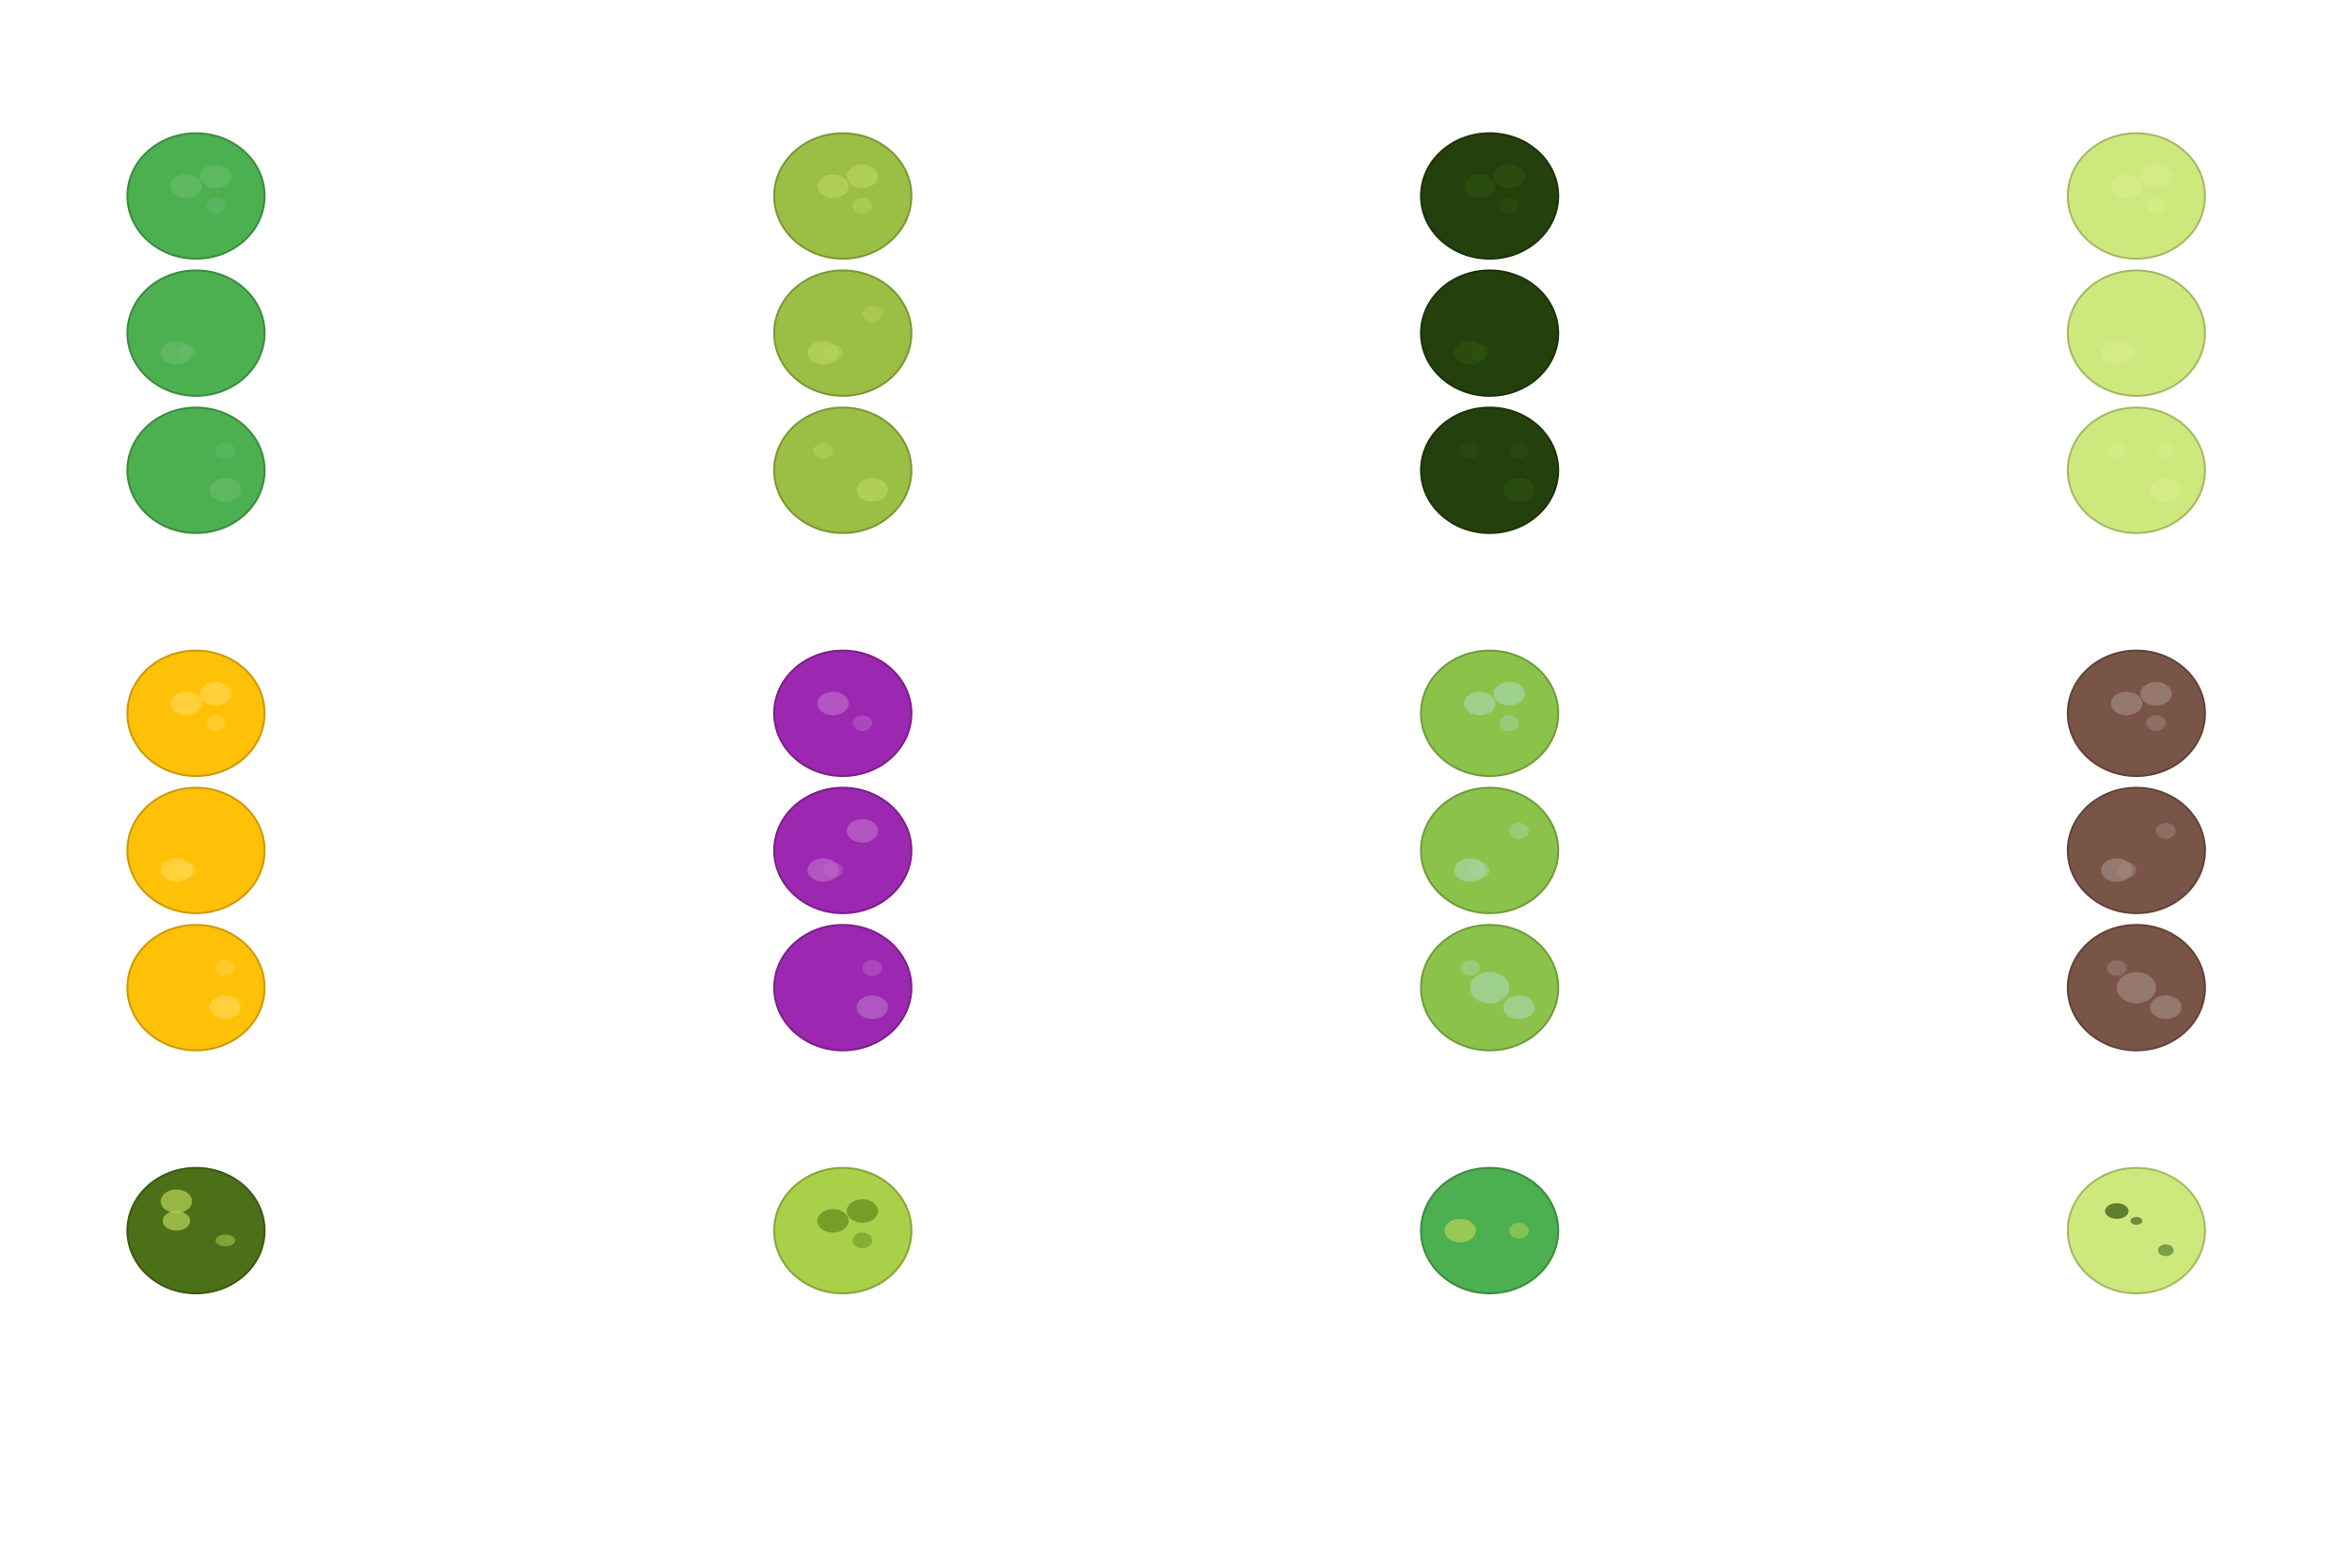
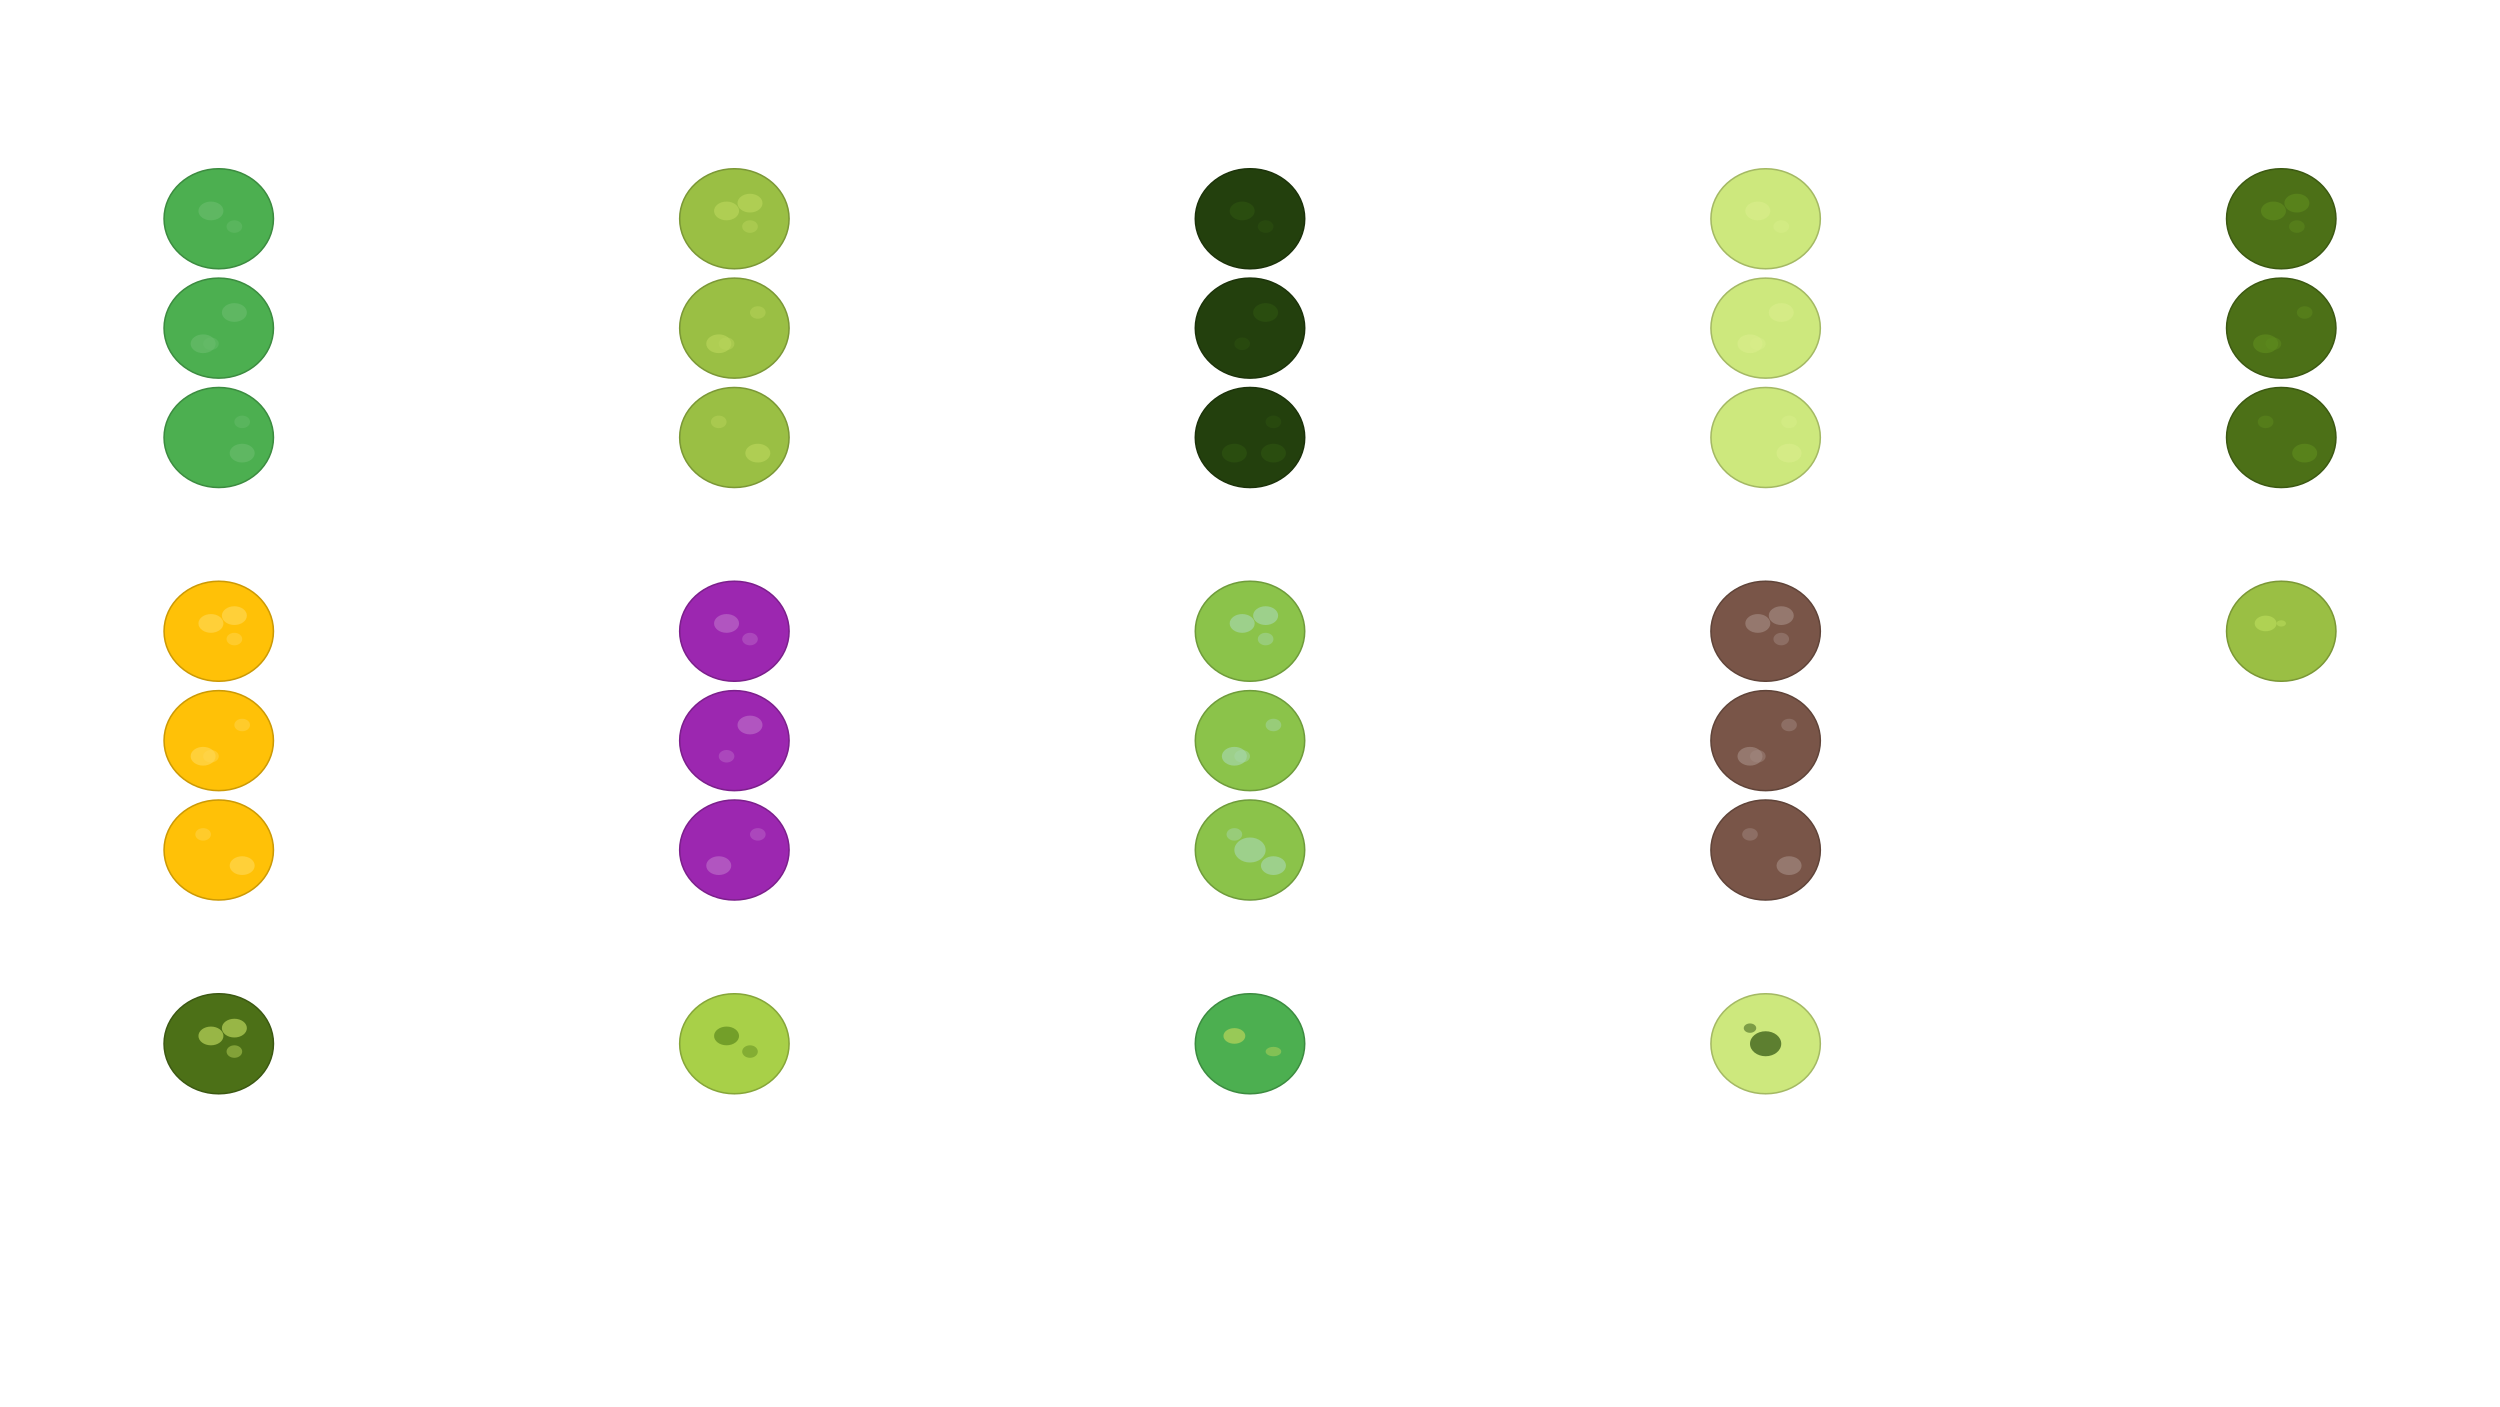
- <svg xmlns="http://www.w3.org/2000/svg" width="1200" height="800">
-   <ellipse cx="100" cy="100" rx="35" ry="32" fill="#4CAF50" stroke="#3c8c40" stroke-width="1" />
-   <ellipse cx="95" cy="95" rx="8" ry="6" fill="#66BB6A" opacity="0.7" />
-   <ellipse cx="110" cy="105" rx="5" ry="4" fill="#66BB6A" opacity="0.5" />
-   <ellipse cx="110" cy="90" rx="8" ry="6" fill="#66BB6A" opacity="0.7" />
-   <ellipse cx="100" cy="170" rx="35" ry="32" fill="#4CAF50" stroke="#3c8c40" stroke-width="1" />
-   <ellipse cx="95" cy="180" rx="5" ry="4" fill="#66BB6A" opacity="0.5" />
-   <ellipse cx="90" cy="180" rx="8" ry="6" fill="#66BB6A" opacity="0.7" />
-   <ellipse cx="100" cy="240" rx="35" ry="32" fill="#4CAF50" stroke="#3c8c40" stroke-width="1" />
-   <ellipse cx="115" cy="230" rx="5" ry="4" fill="#66BB6A" opacity="0.5" />
-   <ellipse cx="115" cy="250" rx="8" ry="6" fill="#66BB6A" opacity="0.7" />
-   <ellipse cx="430" cy="100" rx="35" ry="32" fill="#9abf44" stroke="#7b9836" stroke-width="1" />
-   <ellipse cx="425" cy="95" rx="8" ry="6" fill="#b8d45a" opacity="0.7" />
-   <ellipse cx="440" cy="105" rx="5" ry="4" fill="#b8d45a" opacity="0.5" />
-   <ellipse cx="440" cy="90" rx="8" ry="6" fill="#b8d45a" opacity="0.7" />
-   <ellipse cx="430" cy="170" rx="35" ry="32" fill="#9abf44" stroke="#7b9836" stroke-width="1" />
-   <ellipse cx="425" cy="180" rx="5" ry="4" fill="#b8d45a" opacity="0.5" />
-   <ellipse cx="420" cy="180" rx="8" ry="6" fill="#b8d45a" opacity="0.7" />
-   <ellipse cx="445" cy="160" rx="5" ry="4" fill="#b8d45a" opacity="0.5" />
-   <ellipse cx="430" cy="240" rx="35" ry="32" fill="#9abf44" stroke="#7b9836" stroke-width="1" />
-   <ellipse cx="445" cy="250" rx="8" ry="6" fill="#b8d45a" opacity="0.7" />
-   <ellipse cx="420" cy="230" rx="5" ry="4" fill="#b8d45a" opacity="0.5" />
-   <ellipse cx="760" cy="100" rx="35" ry="32" fill="#23400d" stroke="#1c330a" stroke-width="1" />
-   <ellipse cx="755" cy="95" rx="8" ry="6" fill="#2d5210" opacity="0.7" />
-   <ellipse cx="770" cy="105" rx="5" ry="4" fill="#2d5210" opacity="0.5" />
-   <ellipse cx="770" cy="90" rx="8" ry="6" fill="#2d5210" opacity="0.7" />
-   <ellipse cx="760" cy="170" rx="35" ry="32" fill="#23400d" stroke="#1c330a" stroke-width="1" />
-   <ellipse cx="755" cy="180" rx="5" ry="4" fill="#2d5210" opacity="0.5" />
-   <ellipse cx="750" cy="180" rx="8" ry="6" fill="#2d5210" opacity="0.7" />
-   <ellipse cx="760" cy="240" rx="35" ry="32" fill="#23400d" stroke="#1c330a" stroke-width="1" />
-   <ellipse cx="775" cy="230" rx="5" ry="4" fill="#2d5210" opacity="0.5" />
-   <ellipse cx="775" cy="250" rx="8" ry="6" fill="#2d5210" opacity="0.7" />
-   <ellipse cx="750" cy="230" rx="5" ry="4" fill="#2d5210" opacity="0.5" />
-   <ellipse cx="1090" cy="100" rx="35" ry="32" fill="#cde87d" stroke="#a4b964" stroke-width="1" />
-   <ellipse cx="1085" cy="95" rx="8" ry="6" fill="#d8ed8a" opacity="0.7" />
-   <ellipse cx="1100" cy="105" rx="5" ry="4" fill="#d8ed8a" opacity="0.5" />
-   <ellipse cx="1100" cy="90" rx="8" ry="6" fill="#d8ed8a" opacity="0.7" />
-   <ellipse cx="1090" cy="170" rx="35" ry="32" fill="#cde87d" stroke="#a4b964" stroke-width="1" />
-   <ellipse cx="1085" cy="180" rx="5" ry="4" fill="#d8ed8a" opacity="0.5" />
-   <ellipse cx="1080" cy="180" rx="8" ry="6" fill="#d8ed8a" opacity="0.7" />
-   <ellipse cx="1090" cy="240" rx="35" ry="32" fill="#cde87d" stroke="#a4b964" stroke-width="1" />
-   <ellipse cx="1105" cy="230" rx="5" ry="4" fill="#d8ed8a" opacity="0.5" />
-   <ellipse cx="1105" cy="250" rx="8" ry="6" fill="#d8ed8a" opacity="0.7" />
-   <ellipse cx="1080" cy="230" rx="5" ry="4" fill="#d8ed8a" opacity="0.5" />
-   <ellipse cx="1420" cy="100" rx="35" ry="32" fill="#4c7017" stroke="#3c5912" stroke-width="1" />
-   <ellipse cx="1415" cy="95" rx="8" ry="6" fill="#5d8a1d" opacity="0.7" />
-   <ellipse cx="1430" cy="105" rx="5" ry="4" fill="#5d8a1d" opacity="0.5" />
-   <ellipse cx="1430" cy="90" rx="8" ry="6" fill="#5d8a1d" opacity="0.7" />
-   <ellipse cx="1420" cy="170" rx="35" ry="32" fill="#4c7017" stroke="#3c5912" stroke-width="1" />
-   <ellipse cx="1415" cy="180" rx="5" ry="4" fill="#5d8a1d" opacity="0.5" />
-   <ellipse cx="1410" cy="180" rx="8" ry="6" fill="#5d8a1d" opacity="0.7" />
-   <ellipse cx="1435" cy="160" rx="5" ry="4" fill="#5d8a1d" opacity="0.5" />
-   <ellipse cx="1420" cy="240" rx="35" ry="32" fill="#4c7017" stroke="#3c5912" stroke-width="1" />
-   <ellipse cx="1435" cy="250" rx="8" ry="6" fill="#5d8a1d" opacity="0.7" />
-   <ellipse cx="1410" cy="230" rx="5" ry="4" fill="#5d8a1d" opacity="0.5" />
-   <ellipse cx="1420" cy="240" rx="10" ry="8" fill="#5d8a1d" opacity="0.7" />
-   <ellipse cx="1750" cy="100" rx="35" ry="32" fill="#a8d048" stroke="#86a639" stroke-width="1" />
-   <ellipse cx="1745" cy="95" rx="8" ry="6" fill="#b8da5a" opacity="0.7" />
-   <ellipse cx="1760" cy="105" rx="5" ry="4" fill="#b8da5a" opacity="0.5" />
-   <ellipse cx="1760" cy="90" rx="8" ry="6" fill="#b8da5a" opacity="0.7" />
-   <ellipse cx="1750" cy="170" rx="35" ry="32" fill="#a8d048" stroke="#86a639" stroke-width="1" />
-   <ellipse cx="1745" cy="180" rx="5" ry="4" fill="#b8da5a" opacity="0.5" />
-   <ellipse cx="1740" cy="180" rx="8" ry="6" fill="#b8da5a" opacity="0.7" />
-   <ellipse cx="1765" cy="160" rx="5" ry="4" fill="#b8da5a" opacity="0.5" />
-   <ellipse cx="1750" cy="240" rx="35" ry="32" fill="#a8d048" stroke="#86a639" stroke-width="1" />
-   <ellipse cx="1765" cy="250" rx="8" ry="6" fill="#b8da5a" opacity="0.7" />
-   <ellipse cx="1740" cy="230" rx="5" ry="4" fill="#b8da5a" opacity="0.5" />
-   <ellipse cx="1750" cy="240" rx="10" ry="8" fill="#b8da5a" opacity="0.7" />
-   <ellipse cx="100" cy="364" rx="35" ry="32" fill="#FFC107" stroke="#cc9a05" stroke-width="1" />
-   <ellipse cx="95" cy="359" rx="8" ry="6" fill="#FFD54F" opacity="0.7" />
-   <ellipse cx="110" cy="369" rx="5" ry="4" fill="#FFD54F" opacity="0.5" />
-   <ellipse cx="110" cy="354" rx="8" ry="6" fill="#FFD54F" opacity="0.7" />
-   <ellipse cx="100" cy="434" rx="35" ry="32" fill="#FFC107" stroke="#cc9a05" stroke-width="1" />
-   <ellipse cx="95" cy="444" rx="5" ry="4" fill="#FFD54F" opacity="0.5" />
-   <ellipse cx="90" cy="444" rx="8" ry="6" fill="#FFD54F" opacity="0.7" />
-   <ellipse cx="100" cy="504" rx="35" ry="32" fill="#FFC107" stroke="#cc9a05" stroke-width="1" />
-   <ellipse cx="115" cy="494" rx="5" ry="4" fill="#FFD54F" opacity="0.5" />
-   <ellipse cx="115" cy="514" rx="8" ry="6" fill="#FFD54F" opacity="0.7" />
-   <ellipse cx="430" cy="364" rx="35" ry="32" fill="#9C27B0" stroke="#7c1f8c" stroke-width="1" />
-   <ellipse cx="425" cy="359" rx="8" ry="6" fill="#BA68C8" opacity="0.7" />
-   <ellipse cx="440" cy="369" rx="5" ry="4" fill="#BA68C8" opacity="0.5" />
-   <ellipse cx="430" cy="434" rx="35" ry="32" fill="#9C27B0" stroke="#7c1f8c" stroke-width="1" />
-   <ellipse cx="440" cy="424" rx="8" ry="6" fill="#BA68C8" opacity="0.7" />
-   <ellipse cx="425" cy="444" rx="5" ry="4" fill="#BA68C8" opacity="0.5" />
-   <ellipse cx="420" cy="444" rx="8" ry="6" fill="#BA68C8" opacity="0.7" />
-   <ellipse cx="430" cy="504" rx="35" ry="32" fill="#9C27B0" stroke="#7c1f8c" stroke-width="1" />
-   <ellipse cx="445" cy="494" rx="5" ry="4" fill="#BA68C8" opacity="0.5" />
-   <ellipse cx="445" cy="514" rx="8" ry="6" fill="#BA68C8" opacity="0.7" />
-   <ellipse cx="760" cy="364" rx="35" ry="32" fill="#8BC34A" stroke="#6f9c3b" stroke-width="1" />
-   <ellipse cx="755" cy="359" rx="8" ry="6" fill="#A5D6A7" opacity="0.7" />
-   <ellipse cx="770" cy="369" rx="5" ry="4" fill="#A5D6A7" opacity="0.5" />
-   <ellipse cx="770" cy="354" rx="8" ry="6" fill="#A5D6A7" opacity="0.7" />
-   <ellipse cx="760" cy="434" rx="35" ry="32" fill="#8BC34A" stroke="#6f9c3b" stroke-width="1" />
-   <ellipse cx="755" cy="444" rx="5" ry="4" fill="#A5D6A7" opacity="0.5" />
-   <ellipse cx="750" cy="444" rx="8" ry="6" fill="#A5D6A7" opacity="0.7" />
-   <ellipse cx="775" cy="424" rx="5" ry="4" fill="#A5D6A7" opacity="0.5" />
-   <ellipse cx="760" cy="504" rx="35" ry="32" fill="#8BC34A" stroke="#6f9c3b" stroke-width="1" />
-   <ellipse cx="775" cy="514" rx="8" ry="6" fill="#A5D6A7" opacity="0.7" />
-   <ellipse cx="750" cy="494" rx="5" ry="4" fill="#A5D6A7" opacity="0.5" />
-   <ellipse cx="760" cy="504" rx="10" ry="8" fill="#A5D6A7" opacity="0.7" />
-   <ellipse cx="1090" cy="364" rx="35" ry="32" fill="#795548" stroke="#604439" stroke-width="1" />
-   <ellipse cx="1085" cy="359" rx="8" ry="6" fill="#A1887F" opacity="0.7" />
-   <ellipse cx="1100" cy="369" rx="5" ry="4" fill="#A1887F" opacity="0.5" />
-   <ellipse cx="1100" cy="354" rx="8" ry="6" fill="#A1887F" opacity="0.7" />
-   <ellipse cx="1090" cy="434" rx="35" ry="32" fill="#795548" stroke="#604439" stroke-width="1" />
-   <ellipse cx="1085" cy="444" rx="5" ry="4" fill="#A1887F" opacity="0.5" />
-   <ellipse cx="1080" cy="444" rx="8" ry="6" fill="#A1887F" opacity="0.7" />
-   <ellipse cx="1105" cy="424" rx="5" ry="4" fill="#A1887F" opacity="0.5" />
-   <ellipse cx="1090" cy="504" rx="35" ry="32" fill="#795548" stroke="#604439" stroke-width="1" />
-   <ellipse cx="1105" cy="514" rx="8" ry="6" fill="#A1887F" opacity="0.7" />
-   <ellipse cx="1080" cy="494" rx="5" ry="4" fill="#A1887F" opacity="0.5" />
-   <ellipse cx="1090" cy="504" rx="10" ry="8" fill="#A1887F" opacity="0.7" />
-   <ellipse cx="1420" cy="364" rx="35" ry="32" fill="#9abf44" stroke="#7b9836" stroke-width="1" />
-   <ellipse cx="1415" cy="374" rx="5" ry="4" fill="#b8da5a" opacity="0.5" />
-   <ellipse cx="1410" cy="374" rx="8" ry="6" fill="#b8da5a" opacity="0.7" />
-   <ellipse cx="1435" cy="354" rx="5" ry="4" fill="#b8da5a" opacity="0.5" />
-   <ellipse cx="1750" cy="364" rx="35" ry="32" fill="#23400d" stroke="#1c330a" stroke-width="1" />
-   <ellipse cx="1745" cy="374" rx="5" ry="4" fill="#d8ed8a" opacity="0.5" />
-   <ellipse cx="1740" cy="374" rx="8" ry="6" fill="#d8ed8a" opacity="0.7" />
-   <ellipse cx="100" cy="628" rx="35" ry="32" fill="#4c7017" stroke="#3c5912" stroke-width="1" />
-   <ellipse cx="90" cy="623" rx="7" ry="5" fill="#b8d45a" opacity="0.7" />
-   <ellipse cx="115" cy="633" rx="5" ry="3" fill="#b8d45a" opacity="0.5" />
-   <ellipse cx="90" cy="613" rx="8" ry="6" fill="#b8d45a" opacity="0.7" />
-   <ellipse cx="430" cy="628" rx="35" ry="32" fill="#a8d048" stroke="#86a639" stroke-width="1" />
-   <ellipse cx="425" cy="623" rx="8" ry="6" fill="#5d8a1d" opacity="0.7" />
-   <ellipse cx="440" cy="633" rx="5" ry="4" fill="#5d8a1d" opacity="0.5" />
-   <ellipse cx="440" cy="618" rx="8" ry="6" fill="#5d8a1d" opacity="0.7" />
-   <ellipse cx="760" cy="628" rx="35" ry="32" fill="#4CAF50" stroke="#3c8c40" stroke-width="1" />
-   <ellipse cx="745" cy="628" rx="8" ry="6" fill="#b8d45a" opacity="0.7" />
-   <ellipse cx="775" cy="628" rx="5" ry="4" fill="#b8d45a" opacity="0.5" />
-   <ellipse cx="1090" cy="628" rx="35" ry="32" fill="#cde87d" stroke="#a4b964" stroke-width="1" />
-   <ellipse cx="1080" cy="618" rx="6" ry="4" fill="#2d5210" opacity="0.7" />
-   <ellipse cx="1105" cy="638" rx="4" ry="3" fill="#2d5210" opacity="0.5" />
-   <ellipse cx="1090" cy="623" rx="3" ry="2" fill="#2d5210" opacity="0.6" />
+ <svg xmlns="http://www.w3.org/2000/svg" width="1600" height="900">
+   <ellipse cx="140" cy="140" rx="35" ry="32" fill="#4CAF50" stroke="#3c8c40" stroke-width="1" />
+   <ellipse cx="135" cy="135" rx="8" ry="6" fill="#66BB6A" opacity="0.7" />
+   <ellipse cx="150" cy="145" rx="5" ry="4" fill="#66BB6A" opacity="0.5" />
+   <ellipse cx="140" cy="210" rx="35" ry="32" fill="#4CAF50" stroke="#3c8c40" stroke-width="1" />
+   <ellipse cx="150" cy="200" rx="8" ry="6" fill="#66BB6A" opacity="0.7" />
+   <ellipse cx="135" cy="220" rx="5" ry="4" fill="#66BB6A" opacity="0.5" />
+   <ellipse cx="130" cy="220" rx="8" ry="6" fill="#66BB6A" opacity="0.7" />
+   <ellipse cx="140" cy="280" rx="35" ry="32" fill="#4CAF50" stroke="#3c8c40" stroke-width="1" />
+   <ellipse cx="155" cy="270" rx="5" ry="4" fill="#66BB6A" opacity="0.5" />
+   <ellipse cx="155" cy="290" rx="8" ry="6" fill="#66BB6A" opacity="0.7" />
+   <ellipse cx="470" cy="140" rx="35" ry="32" fill="#9abf44" stroke="#7b9836" stroke-width="1" />
+   <ellipse cx="465" cy="135" rx="8" ry="6" fill="#b8d45a" opacity="0.7" />
+   <ellipse cx="480" cy="145" rx="5" ry="4" fill="#b8d45a" opacity="0.5" />
+   <ellipse cx="480" cy="130" rx="8" ry="6" fill="#b8d45a" opacity="0.7" />
+   <ellipse cx="470" cy="210" rx="35" ry="32" fill="#9abf44" stroke="#7b9836" stroke-width="1" />
+   <ellipse cx="465" cy="220" rx="5" ry="4" fill="#b8d45a" opacity="0.5" />
+   <ellipse cx="460" cy="220" rx="8" ry="6" fill="#b8d45a" opacity="0.7" />
+   <ellipse cx="485" cy="200" rx="5" ry="4" fill="#b8d45a" opacity="0.5" />
+   <ellipse cx="470" cy="280" rx="35" ry="32" fill="#9abf44" stroke="#7b9836" stroke-width="1" />
+   <ellipse cx="485" cy="290" rx="8" ry="6" fill="#b8d45a" opacity="0.7" />
+   <ellipse cx="460" cy="270" rx="5" ry="4" fill="#b8d45a" opacity="0.5" />
+   <ellipse cx="800" cy="140" rx="35" ry="32" fill="#23400d" stroke="#1c330a" stroke-width="1" />
+   <ellipse cx="795" cy="135" rx="8" ry="6" fill="#2d5210" opacity="0.7" />
+   <ellipse cx="810" cy="145" rx="5" ry="4" fill="#2d5210" opacity="0.5" />
+   <ellipse cx="800" cy="210" rx="35" ry="32" fill="#23400d" stroke="#1c330a" stroke-width="1" />
+   <ellipse cx="810" cy="200" rx="8" ry="6" fill="#2d5210" opacity="0.7" />
+   <ellipse cx="795" cy="220" rx="5" ry="4" fill="#2d5210" opacity="0.5" />
+   <ellipse cx="800" cy="280" rx="35" ry="32" fill="#23400d" stroke="#1c330a" stroke-width="1" />
+   <ellipse cx="790" cy="290" rx="8" ry="6" fill="#2d5210" opacity="0.7" />
+   <ellipse cx="815" cy="270" rx="5" ry="4" fill="#2d5210" opacity="0.5" />
+   <ellipse cx="815" cy="290" rx="8" ry="6" fill="#2d5210" opacity="0.7" />
+   <ellipse cx="1130" cy="140" rx="35" ry="32" fill="#cde87d" stroke="#a4b964" stroke-width="1" />
+   <ellipse cx="1125" cy="135" rx="8" ry="6" fill="#d8ed8a" opacity="0.7" />
+   <ellipse cx="1140" cy="145" rx="5" ry="4" fill="#d8ed8a" opacity="0.5" />
+   <ellipse cx="1130" cy="210" rx="35" ry="32" fill="#cde87d" stroke="#a4b964" stroke-width="1" />
+   <ellipse cx="1140" cy="200" rx="8" ry="6" fill="#d8ed8a" opacity="0.7" />
+   <ellipse cx="1125" cy="220" rx="5" ry="4" fill="#d8ed8a" opacity="0.5" />
+   <ellipse cx="1120" cy="220" rx="8" ry="6" fill="#d8ed8a" opacity="0.7" />
+   <ellipse cx="1130" cy="280" rx="35" ry="32" fill="#cde87d" stroke="#a4b964" stroke-width="1" />
+   <ellipse cx="1145" cy="270" rx="5" ry="4" fill="#d8ed8a" opacity="0.5" />
+   <ellipse cx="1145" cy="290" rx="8" ry="6" fill="#d8ed8a" opacity="0.7" />
+   <ellipse cx="1460" cy="140" rx="35" ry="32" fill="#4c7017" stroke="#3c5912" stroke-width="1" />
+   <ellipse cx="1455" cy="135" rx="8" ry="6" fill="#5d8a1d" opacity="0.7" />
+   <ellipse cx="1470" cy="145" rx="5" ry="4" fill="#5d8a1d" opacity="0.5" />
+   <ellipse cx="1470" cy="130" rx="8" ry="6" fill="#5d8a1d" opacity="0.7" />
+   <ellipse cx="1460" cy="210" rx="35" ry="32" fill="#4c7017" stroke="#3c5912" stroke-width="1" />
+   <ellipse cx="1455" cy="220" rx="5" ry="4" fill="#5d8a1d" opacity="0.5" />
+   <ellipse cx="1450" cy="220" rx="8" ry="6" fill="#5d8a1d" opacity="0.7" />
+   <ellipse cx="1475" cy="200" rx="5" ry="4" fill="#5d8a1d" opacity="0.5" />
+   <ellipse cx="1460" cy="280" rx="35" ry="32" fill="#4c7017" stroke="#3c5912" stroke-width="1" />
+   <ellipse cx="1475" cy="290" rx="8" ry="6" fill="#5d8a1d" opacity="0.7" />
+   <ellipse cx="1450" cy="270" rx="5" ry="4" fill="#5d8a1d" opacity="0.5" />
+   <ellipse cx="1790" cy="140" rx="35" ry="32" fill="#a8d048" stroke="#86a639" stroke-width="1" />
+   <ellipse cx="1785" cy="135" rx="8" ry="6" fill="#b8da5a" opacity="0.7" />
+   <ellipse cx="1800" cy="145" rx="5" ry="4" fill="#b8da5a" opacity="0.5" />
+   <ellipse cx="1790" cy="210" rx="35" ry="32" fill="#a8d048" stroke="#86a639" stroke-width="1" />
+   <ellipse cx="1800" cy="200" rx="8" ry="6" fill="#b8da5a" opacity="0.7" />
+   <ellipse cx="1785" cy="220" rx="5" ry="4" fill="#b8da5a" opacity="0.5" />
+   <ellipse cx="1790" cy="280" rx="35" ry="32" fill="#a8d048" stroke="#86a639" stroke-width="1" />
+   <ellipse cx="1780" cy="290" rx="8" ry="6" fill="#b8da5a" opacity="0.7" />
+   <ellipse cx="1805" cy="270" rx="5" ry="4" fill="#b8da5a" opacity="0.5" />
+   <ellipse cx="1805" cy="290" rx="8" ry="6" fill="#b8da5a" opacity="0.7" />
+   <ellipse cx="140" cy="404" rx="35" ry="32" fill="#FFC107" stroke="#cc9a05" stroke-width="1" />
+   <ellipse cx="135" cy="399" rx="8" ry="6" fill="#FFD54F" opacity="0.7" />
+   <ellipse cx="150" cy="409" rx="5" ry="4" fill="#FFD54F" opacity="0.5" />
+   <ellipse cx="150" cy="394" rx="8" ry="6" fill="#FFD54F" opacity="0.7" />
+   <ellipse cx="140" cy="474" rx="35" ry="32" fill="#FFC107" stroke="#cc9a05" stroke-width="1" />
+   <ellipse cx="135" cy="484" rx="5" ry="4" fill="#FFD54F" opacity="0.5" />
+   <ellipse cx="130" cy="484" rx="8" ry="6" fill="#FFD54F" opacity="0.7" />
+   <ellipse cx="155" cy="464" rx="5" ry="4" fill="#FFD54F" opacity="0.5" />
+   <ellipse cx="140" cy="544" rx="35" ry="32" fill="#FFC107" stroke="#cc9a05" stroke-width="1" />
+   <ellipse cx="155" cy="554" rx="8" ry="6" fill="#FFD54F" opacity="0.7" />
+   <ellipse cx="130" cy="534" rx="5" ry="4" fill="#FFD54F" opacity="0.5" />
+   <ellipse cx="470" cy="404" rx="35" ry="32" fill="#9C27B0" stroke="#7c1f8c" stroke-width="1" />
+   <ellipse cx="465" cy="399" rx="8" ry="6" fill="#BA68C8" opacity="0.7" />
+   <ellipse cx="480" cy="409" rx="5" ry="4" fill="#BA68C8" opacity="0.5" />
+   <ellipse cx="470" cy="474" rx="35" ry="32" fill="#9C27B0" stroke="#7c1f8c" stroke-width="1" />
+   <ellipse cx="480" cy="464" rx="8" ry="6" fill="#BA68C8" opacity="0.7" />
+   <ellipse cx="465" cy="484" rx="5" ry="4" fill="#BA68C8" opacity="0.5" />
+   <ellipse cx="470" cy="544" rx="35" ry="32" fill="#9C27B0" stroke="#7c1f8c" stroke-width="1" />
+   <ellipse cx="460" cy="554" rx="8" ry="6" fill="#BA68C8" opacity="0.7" />
+   <ellipse cx="485" cy="534" rx="5" ry="4" fill="#BA68C8" opacity="0.5" />
+   <ellipse cx="800" cy="404" rx="35" ry="32" fill="#8BC34A" stroke="#6f9c3b" stroke-width="1" />
+   <ellipse cx="795" cy="399" rx="8" ry="6" fill="#A5D6A7" opacity="0.7" />
+   <ellipse cx="810" cy="409" rx="5" ry="4" fill="#A5D6A7" opacity="0.5" />
+   <ellipse cx="810" cy="394" rx="8" ry="6" fill="#A5D6A7" opacity="0.7" />
+   <ellipse cx="800" cy="474" rx="35" ry="32" fill="#8BC34A" stroke="#6f9c3b" stroke-width="1" />
+   <ellipse cx="795" cy="484" rx="5" ry="4" fill="#A5D6A7" opacity="0.5" />
+   <ellipse cx="790" cy="484" rx="8" ry="6" fill="#A5D6A7" opacity="0.7" />
+   <ellipse cx="815" cy="464" rx="5" ry="4" fill="#A5D6A7" opacity="0.5" />
+   <ellipse cx="800" cy="544" rx="35" ry="32" fill="#8BC34A" stroke="#6f9c3b" stroke-width="1" />
+   <ellipse cx="815" cy="554" rx="8" ry="6" fill="#A5D6A7" opacity="0.7" />
+   <ellipse cx="790" cy="534" rx="5" ry="4" fill="#A5D6A7" opacity="0.5" />
+   <ellipse cx="800" cy="544" rx="10" ry="8" fill="#A5D6A7" opacity="0.7" />
+   <ellipse cx="1130" cy="404" rx="35" ry="32" fill="#795548" stroke="#604439" stroke-width="1" />
+   <ellipse cx="1125" cy="399" rx="8" ry="6" fill="#A1887F" opacity="0.7" />
+   <ellipse cx="1140" cy="409" rx="5" ry="4" fill="#A1887F" opacity="0.5" />
+   <ellipse cx="1140" cy="394" rx="8" ry="6" fill="#A1887F" opacity="0.7" />
+   <ellipse cx="1130" cy="474" rx="35" ry="32" fill="#795548" stroke="#604439" stroke-width="1" />
+   <ellipse cx="1125" cy="484" rx="5" ry="4" fill="#A1887F" opacity="0.5" />
+   <ellipse cx="1120" cy="484" rx="8" ry="6" fill="#A1887F" opacity="0.7" />
+   <ellipse cx="1145" cy="464" rx="5" ry="4" fill="#A1887F" opacity="0.5" />
+   <ellipse cx="1130" cy="544" rx="35" ry="32" fill="#795548" stroke="#604439" stroke-width="1" />
+   <ellipse cx="1145" cy="554" rx="8" ry="6" fill="#A1887F" opacity="0.7" />
+   <ellipse cx="1120" cy="534" rx="5" ry="4" fill="#A1887F" opacity="0.5" />
+   <ellipse cx="1460" cy="404" rx="35" ry="32" fill="#9abf44" stroke="#7b9836" stroke-width="1" />
+   <ellipse cx="1460" cy="399" rx="3" ry="2" fill="#b8da5a" opacity="0.6" />
+   <ellipse cx="1450" cy="399" rx="7" ry="5" fill="#b8da5a" opacity="0.7" />
+   <ellipse cx="1790" cy="404" rx="35" ry="32" fill="#23400d" stroke="#1c330a" stroke-width="1" />
+   <ellipse cx="1800" cy="409" rx="5" ry="4" fill="#d8ed8a" opacity="0.5" />
+   <ellipse cx="1800" cy="394" rx="8" ry="6" fill="#d8ed8a" opacity="0.7" />
+   <ellipse cx="140" cy="668" rx="35" ry="32" fill="#4c7017" stroke="#3c5912" stroke-width="1" />
+   <ellipse cx="135" cy="663" rx="8" ry="6" fill="#b8d45a" opacity="0.7" />
+   <ellipse cx="150" cy="673" rx="5" ry="4" fill="#b8d45a" opacity="0.5" />
+   <ellipse cx="150" cy="658" rx="8" ry="6" fill="#b8d45a" opacity="0.7" />
+   <ellipse cx="470" cy="668" rx="35" ry="32" fill="#a8d048" stroke="#86a639" stroke-width="1" />
+   <ellipse cx="465" cy="663" rx="8" ry="6" fill="#5d8a1d" opacity="0.7" />
+   <ellipse cx="480" cy="673" rx="5" ry="4" fill="#5d8a1d" opacity="0.5" />
+   <ellipse cx="800" cy="668" rx="35" ry="32" fill="#4CAF50" stroke="#3c8c40" stroke-width="1" />
+   <ellipse cx="790" cy="663" rx="7" ry="5" fill="#b8d45a" opacity="0.7" />
+   <ellipse cx="815" cy="673" rx="5" ry="3" fill="#b8d45a" opacity="0.5" />
+   <ellipse cx="1130" cy="668" rx="35" ry="32" fill="#cde87d" stroke="#a4b964" stroke-width="1" />
+   <ellipse cx="1130" cy="668" rx="10" ry="8" fill="#2d5210" opacity="0.7" />
+   <ellipse cx="1120" cy="658" rx="4" ry="3" fill="#2d5210" opacity="0.5" />
</svg>
